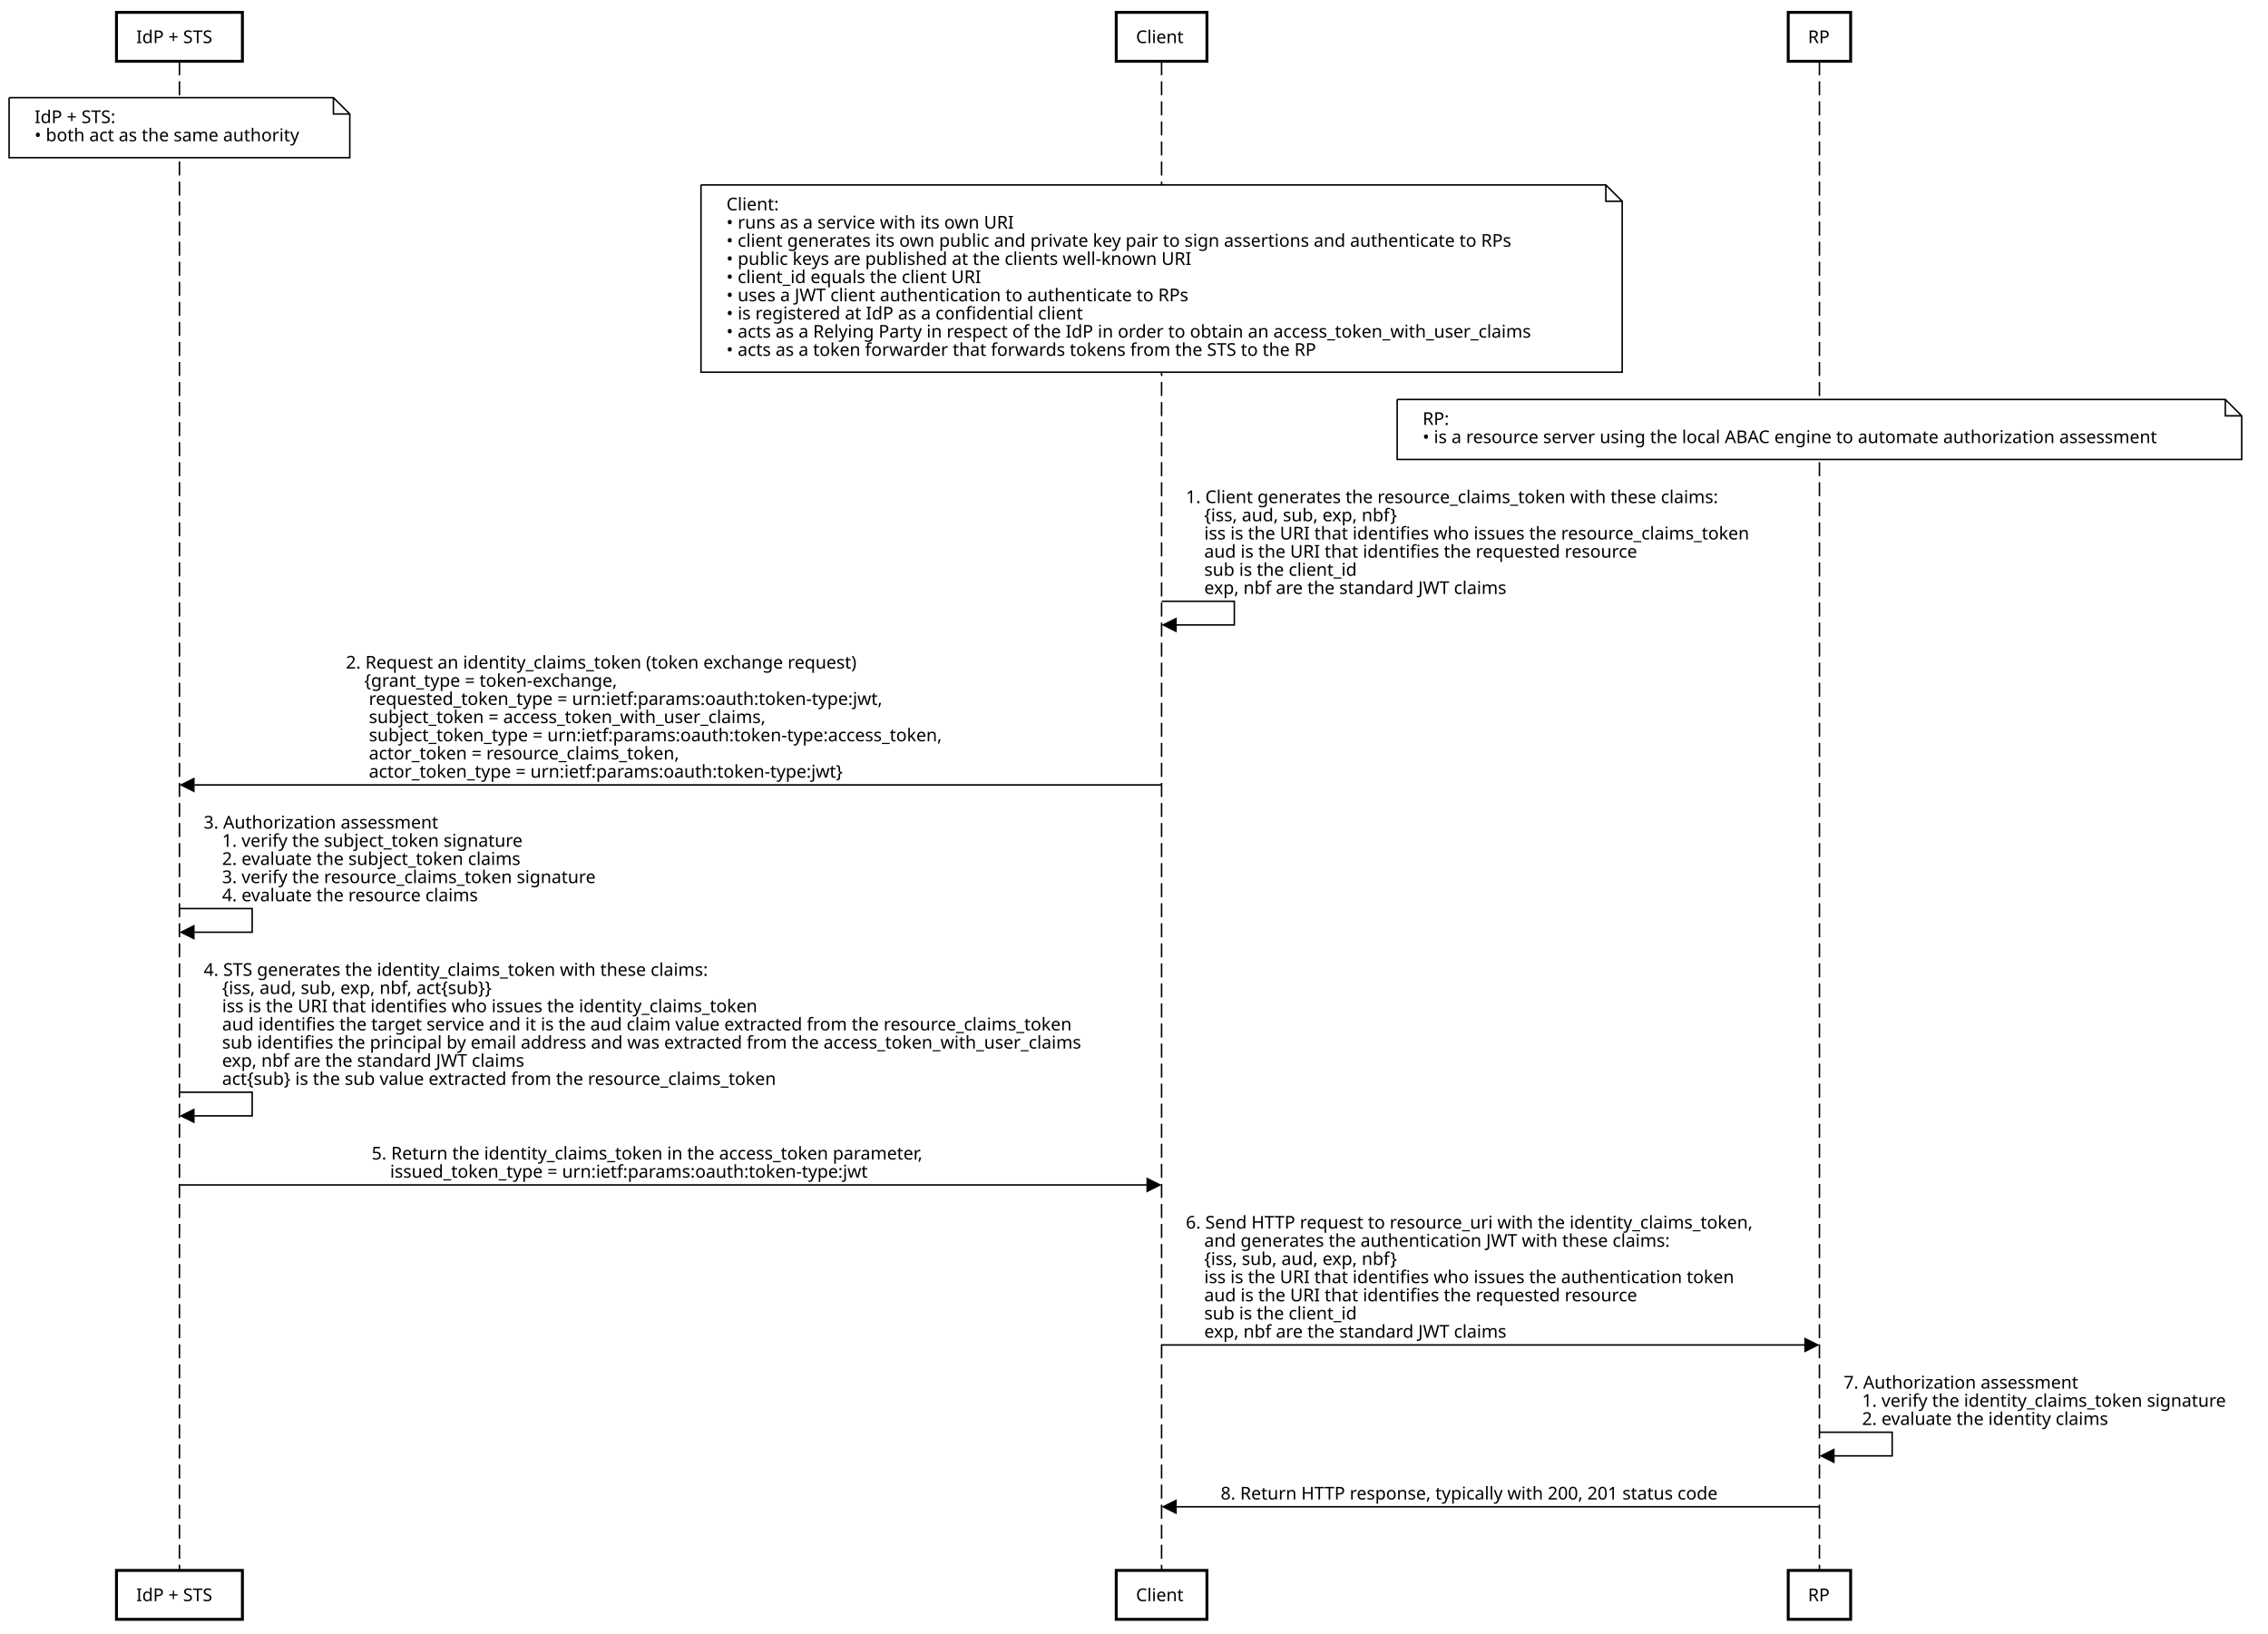
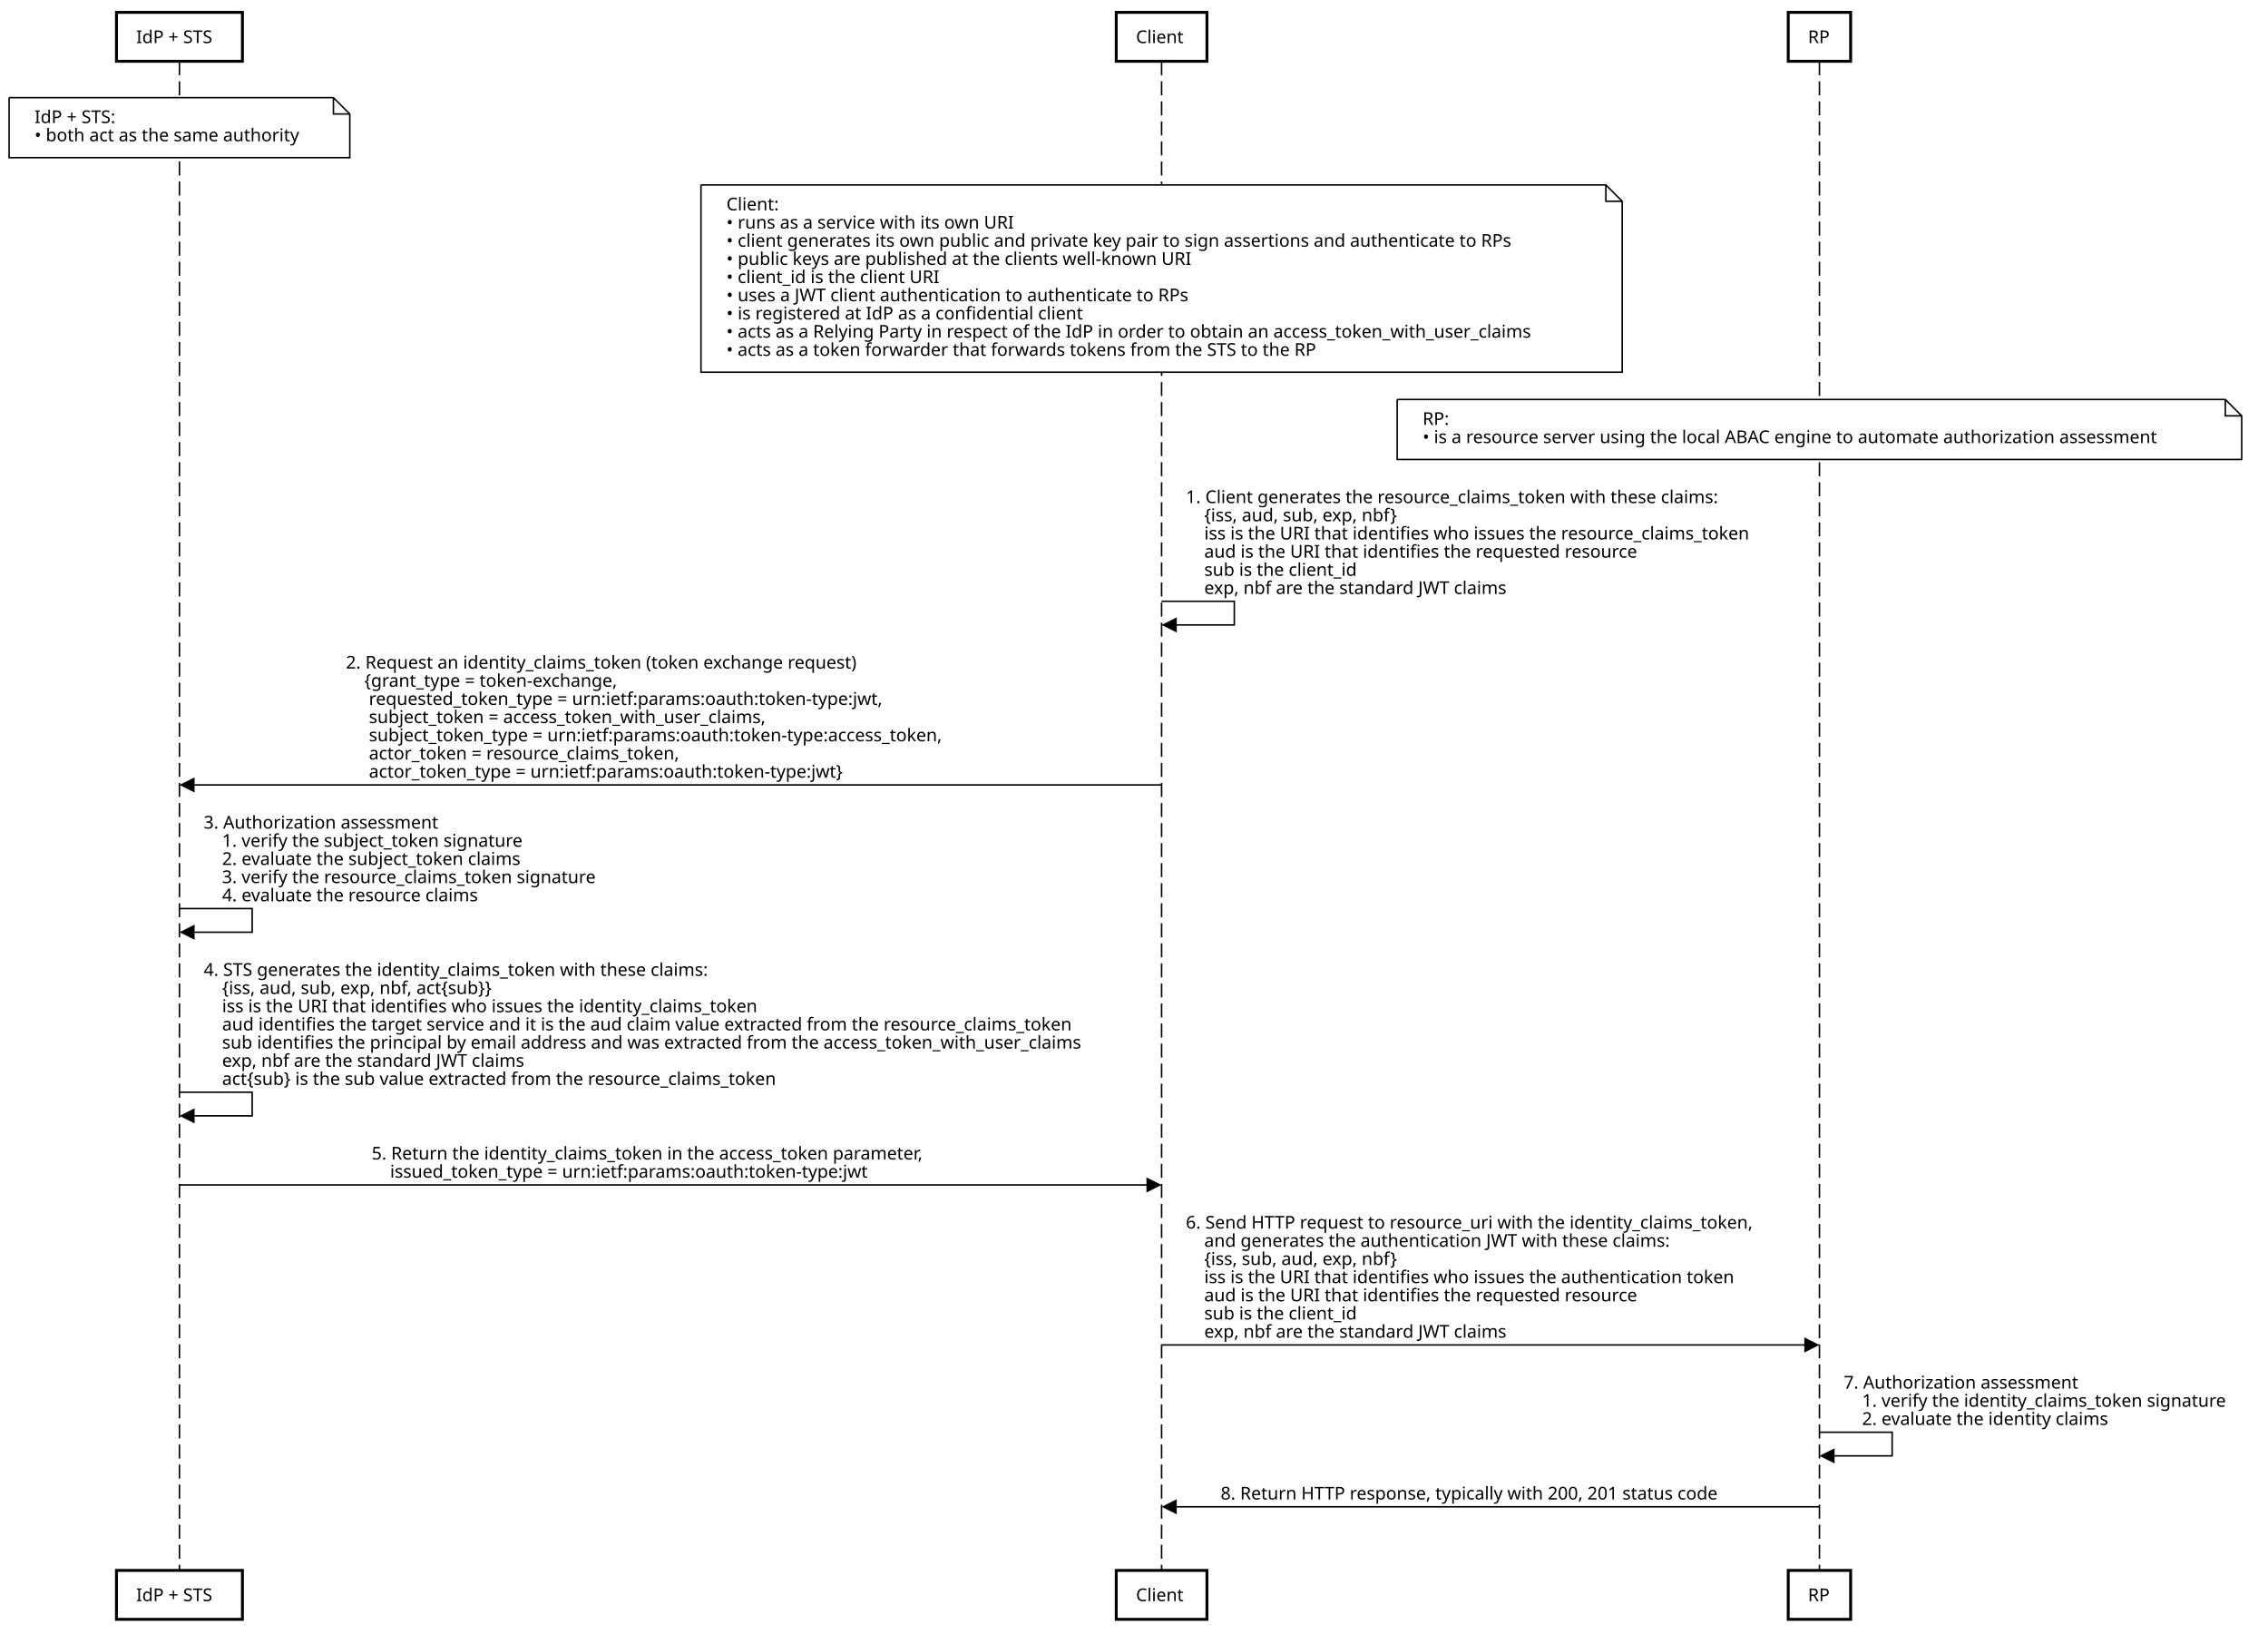
<svg xmlns="http://www.w3.org/2000/svg" version="1.1" width="1881" height="1355">
  <defs />
  <g>
    <g />
    <g />
    <g />
    <g />
    <g />
    <g />
    <g />
    <g />
    <g />
    <g />
    <g />
    <g />
    <g />
    <g />
    <g />
    <g />
    <g />
    <g />
    <g />
    <g />
    <g />
    <g />
    <g />
    <g />
    <g />
    <g />
    <g />
    <g />
    <g />
    <g />
    <g />
    <g />
    <g />
    <g />
    <g />
    <g />
    <g />
    <g />
    <g />
    <g />
    <g />
    <g />
    <g />
    <g />
    <g />
    <g />
    <g />
    <g />
    <g />
    <g />
    <g />
    <g />
    <g />
    <g />
    <g>
      <rect fill="white" stroke="none" x="0" y="0" width="1881" height="1355" />
    </g>
    <g />
    <g>
      <path fill="none" stroke="black" paint-order="fill stroke markers" d=" M 148.824 50.815 L 148.824 1302.343" stroke-miterlimit="10" stroke-width="1.257" stroke-dasharray="11.599,5.026" />
      <path fill="none" stroke="black" paint-order="fill stroke markers" d=" M 963.385 50.815 L 963.385 1302.343" stroke-miterlimit="10" stroke-width="1.257" stroke-dasharray="11.599,5.026" />
      <path fill="none" stroke="black" paint-order="fill stroke markers" d=" M 1508.978 50.815 L 1508.978 1302.343" stroke-miterlimit="10" stroke-width="1.257" stroke-dasharray="11.599,5.026" />
    </g>
    <g>
      <path fill="none" stroke="none" />
      <g>
        <path fill="white" stroke="black" paint-order="fill stroke markers" d=" M 96.597 10.253 L 201.051 10.253 L 201.051 50.815 L 96.597 50.815 L 96.597 10.253 Z" stroke-miterlimit="10" stroke-width="2.413" stroke-dasharray="" />
      </g>
      <g>
        <text fill="black" stroke="none" font-family="sans-serif" font-size="11pt" font-style="normal" font-weight="normal" text-decoration="normal" x="112.958" y="35.736" text-anchor="start" dominant-baseline="alphabetic" xml:space="preserve">IdP + STS</text>
      </g>
      <path fill="none" stroke="none" />
      <g>
        <path fill="white" stroke="black" paint-order="fill stroke markers" d=" M 925.775 10.253 L 1000.996 10.253 L 1000.996 50.815 L 925.775 50.815 L 925.775 10.253 Z" stroke-miterlimit="10" stroke-width="2.413" stroke-dasharray="" />
      </g>
      <g>
        <text fill="black" stroke="none" font-family="sans-serif" font-size="11pt" font-style="normal" font-weight="normal" text-decoration="normal" x="942.135" y="35.736" text-anchor="start" dominant-baseline="alphabetic" xml:space="preserve">Client</text>
      </g>
      <path fill="none" stroke="none" />
      <g>
        <path fill="white" stroke="black" paint-order="fill stroke markers" d=" M 1483.093 10.253 L 1534.864 10.253 L 1534.864 50.815 L 1483.093 50.815 L 1483.093 10.253 Z" stroke-miterlimit="10" stroke-width="2.413" stroke-dasharray="" />
      </g>
      <g>
        <text fill="black" stroke="none" font-family="sans-serif" font-size="11pt" font-style="normal" font-weight="normal" text-decoration="normal" x="1499.453" y="35.736" text-anchor="start" dominant-baseline="alphabetic" xml:space="preserve">RP</text>
      </g>
      <path fill="none" stroke="none" />
      <g>
        <path fill="white" stroke="black" paint-order="fill stroke markers" d=" M 96.597 1302.343 L 201.051 1302.343 L 201.051 1342.904 L 96.597 1342.904 L 96.597 1302.343 Z" stroke-miterlimit="10" stroke-width="2.413" stroke-dasharray="" />
      </g>
      <g>
        <text fill="black" stroke="none" font-family="sans-serif" font-size="11pt" font-style="normal" font-weight="normal" text-decoration="normal" x="112.958" y="1327.826" text-anchor="start" dominant-baseline="alphabetic" xml:space="preserve">IdP + STS</text>
      </g>
      <path fill="none" stroke="none" />
      <g>
        <path fill="white" stroke="black" paint-order="fill stroke markers" d=" M 925.775 1302.343 L 1000.996 1302.343 L 1000.996 1342.904 L 925.775 1342.904 L 925.775 1302.343 Z" stroke-miterlimit="10" stroke-width="2.413" stroke-dasharray="" />
      </g>
      <g>
        <text fill="black" stroke="none" font-family="sans-serif" font-size="11pt" font-style="normal" font-weight="normal" text-decoration="normal" x="942.135" y="1327.826" text-anchor="start" dominant-baseline="alphabetic" xml:space="preserve">Client</text>
      </g>
      <path fill="none" stroke="none" />
      <g>
        <path fill="white" stroke="black" paint-order="fill stroke markers" d=" M 1483.093 1302.343 L 1534.864 1302.343 L 1534.864 1342.904 L 1483.093 1342.904 L 1483.093 1302.343 Z" stroke-miterlimit="10" stroke-width="2.413" stroke-dasharray="" />
      </g>
      <g>
        <text fill="black" stroke="none" font-family="sans-serif" font-size="11pt" font-style="normal" font-weight="normal" text-decoration="normal" x="1499.453" y="1327.826" text-anchor="start" dominant-baseline="alphabetic" xml:space="preserve">RP</text>
      </g>
    </g>
    <g>
      <path fill="white" stroke="black" paint-order="fill stroke markers" d=" M 7.539 80.972 L 276.539 80.972 L 290.11 94.543 L 290.11 130.732 L 7.539 130.732 L 7.539 80.972 M 276.539 80.972 L 276.539 94.543 L 290.11 94.543" stroke-miterlimit="10" stroke-width="1.257" stroke-dasharray="" />
      <g>
        <text fill="black" stroke="none" font-family="sans-serif" font-size="11pt" font-style="normal" font-weight="normal" text-decoration="normal" x="28.649" y="102.082" text-anchor="start" dominant-baseline="alphabetic" xml:space="preserve">IdP + STS:</text>
        <text fill="black" stroke="none" font-family="sans-serif" font-size="11pt" font-style="normal" font-weight="normal" text-decoration="normal" x="28.649" y="117.161" text-anchor="start" dominant-baseline="alphabetic" xml:space="preserve">• both act as the same authority</text>
      </g>
      <path fill="white" stroke="black" paint-order="fill stroke markers" d=" M 581.367 153.35 L 1331.833 153.35 L 1345.404 166.921 L 1345.404 308.66 L 581.367 308.66 L 581.367 153.35 M 1331.833 153.35 L 1331.833 166.921 L 1345.404 166.921" stroke-miterlimit="10" stroke-width="1.257" stroke-dasharray="" />
      <g>
        <text fill="black" stroke="none" font-family="sans-serif" font-size="11pt" font-style="normal" font-weight="normal" text-decoration="normal" x="602.477" y="174.46" text-anchor="start" dominant-baseline="alphabetic" xml:space="preserve">Client:</text>
        <text fill="black" stroke="none" font-family="sans-serif" font-size="11pt" font-style="normal" font-weight="normal" text-decoration="normal" x="602.477" y="189.539" text-anchor="start" dominant-baseline="alphabetic" xml:space="preserve">• runs as a service with its own URI</text>
        <text fill="black" stroke="none" font-family="sans-serif" font-size="11pt" font-style="normal" font-weight="normal" text-decoration="normal" x="602.477" y="204.617" text-anchor="start" dominant-baseline="alphabetic" xml:space="preserve">• client generates its own public and private key pair to sign assertions and authenticate to RPs</text>
        <text fill="black" stroke="none" font-family="sans-serif" font-size="11pt" font-style="normal" font-weight="normal" text-decoration="normal" x="602.477" y="219.696" text-anchor="start" dominant-baseline="alphabetic" xml:space="preserve">• public keys are published at the clients well-known URI</text>
-         <text fill="black" stroke="none" font-family="sans-serif" font-size="11pt" font-style="normal" font-weight="normal" text-decoration="normal" x="602.477" y="234.775" text-anchor="start" dominant-baseline="alphabetic" xml:space="preserve">• client_id equals the client URI</text>
+         <text fill="black" stroke="none" font-family="sans-serif" font-size="11pt" font-style="normal" font-weight="normal" text-decoration="normal" x="602.477" y="234.775" text-anchor="start" dominant-baseline="alphabetic" xml:space="preserve">• client_id is the client URI</text>
        <text fill="black" stroke="none" font-family="sans-serif" font-size="11pt" font-style="normal" font-weight="normal" text-decoration="normal" x="602.477" y="249.853" text-anchor="start" dominant-baseline="alphabetic" xml:space="preserve">• uses a JWT client authentication to authenticate to RPs</text>
        <text fill="black" stroke="none" font-family="sans-serif" font-size="11pt" font-style="normal" font-weight="normal" text-decoration="normal" x="602.477" y="264.932" text-anchor="start" dominant-baseline="alphabetic" xml:space="preserve">• is registered at IdP as a confidential client</text>
        <text fill="black" stroke="none" font-family="sans-serif" font-size="11pt" font-style="normal" font-weight="normal" text-decoration="normal" x="602.477" y="280.011" text-anchor="start" dominant-baseline="alphabetic" xml:space="preserve">• acts as a Relying Party in respect of the IdP in order to obtain an access_token_with_user_claims</text>
        <text fill="black" stroke="none" font-family="sans-serif" font-size="11pt" font-style="normal" font-weight="normal" text-decoration="normal" x="602.477" y="295.089" text-anchor="start" dominant-baseline="alphabetic" xml:space="preserve">• acts as a token forwarder that forwards tokens from the STS to the RP</text>
      </g>
      <path fill="white" stroke="black" paint-order="fill stroke markers" d=" M 1158.777 331.278 L 1845.609 331.278 L 1859.18 344.849 L 1859.18 381.037 L 1158.777 381.037 L 1158.777 331.278 M 1845.609 331.278 L 1845.609 344.849 L 1859.18 344.849" stroke-miterlimit="10" stroke-width="1.257" stroke-dasharray="" />
      <g>
        <text fill="black" stroke="none" font-family="sans-serif" font-size="11pt" font-style="normal" font-weight="normal" text-decoration="normal" x="1179.887" y="352.388" text-anchor="start" dominant-baseline="alphabetic" xml:space="preserve">RP:</text>
        <text fill="black" stroke="none" font-family="sans-serif" font-size="11pt" font-style="normal" font-weight="normal" text-decoration="normal" x="1179.887" y="367.467" text-anchor="start" dominant-baseline="alphabetic" xml:space="preserve">• is a resource server using the local ABAC engine to automate authorization assessment</text>
      </g>
      <g>
        <g>
          <rect fill="white" stroke="none" x="981.228" y="403.655" width="482.29" height="19.602" />
        </g>
        <g>
          <rect fill="white" stroke="none" x="981.228" y="418.734" width="202.99" height="19.602" />
        </g>
        <g>
          <rect fill="white" stroke="none" x="981.228" y="433.813" width="509.024" height="19.602" />
        </g>
        <g>
          <rect fill="white" stroke="none" x="981.228" y="448.891" width="408.207" height="19.602" />
        </g>
        <g>
          <rect fill="white" stroke="none" x="981.228" y="463.97" width="160.324" height="19.602" />
        </g>
        <g>
          <rect fill="white" stroke="none" x="981.228" y="479.049" width="294.257" height="19.602" />
        </g>
        <text fill="black" stroke="none" font-family="sans-serif" font-size="11pt" font-style="normal" font-weight="normal" text-decoration="normal" x="983.49" y="417.226" text-anchor="start" dominant-baseline="alphabetic" xml:space="preserve">1. Client generates the resource_claims_token with these claims:</text>
        <text fill="black" stroke="none" font-family="sans-serif" font-size="11pt" font-style="normal" font-weight="normal" text-decoration="normal" x="983.49" y="432.305" text-anchor="start" dominant-baseline="alphabetic" xml:space="preserve">    {iss, aud, sub, exp, nbf}</text>
        <text fill="black" stroke="none" font-family="sans-serif" font-size="11pt" font-style="normal" font-weight="normal" text-decoration="normal" x="983.49" y="447.384" text-anchor="start" dominant-baseline="alphabetic" xml:space="preserve">    iss is the URI that identifies who issues the resource_claims_token</text>
        <text fill="black" stroke="none" font-family="sans-serif" font-size="11pt" font-style="normal" font-weight="normal" text-decoration="normal" x="983.49" y="462.462" text-anchor="start" dominant-baseline="alphabetic" xml:space="preserve">    aud is the URI that identifies the requested resource</text>
        <text fill="black" stroke="none" font-family="sans-serif" font-size="11pt" font-style="normal" font-weight="normal" text-decoration="normal" x="983.49" y="477.541" text-anchor="start" dominant-baseline="alphabetic" xml:space="preserve">    sub is the client_id</text>
        <text fill="black" stroke="none" font-family="sans-serif" font-size="11pt" font-style="normal" font-weight="normal" text-decoration="normal" x="983.49" y="492.619" text-anchor="start" dominant-baseline="alphabetic" xml:space="preserve">    exp, nbf are the standard JWT claims</text>
      </g>
      <g>
        <path fill="none" stroke="black" paint-order="fill stroke markers" d=" M 963.385 498.651 L 1023.7 498.651 L 1023.7 518.253 L 975.8 518.253" stroke-miterlimit="10" stroke-width="1.257" stroke-dasharray="" />
        <g transform="translate(963.3853,518.2532) translate(-963.3853,-518.2532)">
          <path fill="black" stroke="none" paint-order="stroke fill markers" d=" M 975.951 511.97 L 963.385 518.253 L 975.951 524.536 Z" />
        </g>
      </g>
      <g>
        <g>
          <rect fill="white" stroke="none" x="284.61" y="540.871" width="462.74" height="19.602" />
        </g>
        <g>
          <rect fill="white" stroke="none" x="284.61" y="555.95" width="255.84" height="19.602" />
        </g>
        <g>
          <rect fill="white" stroke="none" x="284.61" y="571.028" width="487.957" height="19.602" />
        </g>
        <g>
          <rect fill="white" stroke="none" x="284.61" y="586.107" width="385.857" height="19.602" />
        </g>
        <g>
          <rect fill="white" stroke="none" x="284.61" y="601.186" width="542.99" height="19.602" />
        </g>
        <g>
          <rect fill="white" stroke="none" x="284.61" y="616.264" width="306.707" height="19.602" />
        </g>
        <g>
          <rect fill="white" stroke="none" x="284.61" y="631.343" width="456.29" height="19.602" />
        </g>
        <text fill="black" stroke="none" font-family="sans-serif" font-size="11pt" font-style="normal" font-weight="normal" text-decoration="normal" x="286.872" y="554.442" text-anchor="start" dominant-baseline="alphabetic" xml:space="preserve">2. Request an identity_claims_token (token exchange request)</text>
        <text fill="black" stroke="none" font-family="sans-serif" font-size="11pt" font-style="normal" font-weight="normal" text-decoration="normal" x="286.872" y="569.521" text-anchor="start" dominant-baseline="alphabetic" xml:space="preserve">    {grant_type = token-exchange,</text>
        <text fill="black" stroke="none" font-family="sans-serif" font-size="11pt" font-style="normal" font-weight="normal" text-decoration="normal" x="286.872" y="584.599" text-anchor="start" dominant-baseline="alphabetic" xml:space="preserve">     requested_token_type = urn:ietf:params:oauth:token-type:jwt,</text>
        <text fill="black" stroke="none" font-family="sans-serif" font-size="11pt" font-style="normal" font-weight="normal" text-decoration="normal" x="286.872" y="599.678" text-anchor="start" dominant-baseline="alphabetic" xml:space="preserve">     subject_token = access_token_with_user_claims,</text>
        <text fill="black" stroke="none" font-family="sans-serif" font-size="11pt" font-style="normal" font-weight="normal" text-decoration="normal" x="286.872" y="614.757" text-anchor="start" dominant-baseline="alphabetic" xml:space="preserve">     subject_token_type = urn:ietf:params:oauth:token-type:access_token,</text>
        <text fill="black" stroke="none" font-family="sans-serif" font-size="11pt" font-style="normal" font-weight="normal" text-decoration="normal" x="286.872" y="629.835" text-anchor="start" dominant-baseline="alphabetic" xml:space="preserve">     actor_token = resource_claims_token,</text>
        <text fill="black" stroke="none" font-family="sans-serif" font-size="11pt" font-style="normal" font-weight="normal" text-decoration="normal" x="286.872" y="644.914" text-anchor="start" dominant-baseline="alphabetic" xml:space="preserve">     actor_token_type = urn:ietf:params:oauth:token-type:jwt}</text>
      </g>
      <g>
        <path fill="none" stroke="black" paint-order="fill stroke markers" d=" M 963.385 650.945 L 161.239 650.945" stroke-miterlimit="10" stroke-width="1.257" stroke-dasharray="" />
        <g transform="translate(148.8244,650.9453) translate(-148.8244,-650.9453)">
          <path fill="black" stroke="none" paint-order="stroke fill markers" d=" M 161.39 644.663 L 148.824 650.945 L 161.39 657.228 Z" />
        </g>
      </g>
      <g>
        <g>
          <rect fill="white" stroke="none" x="166.668" y="673.563" width="213.14" height="19.602" />
        </g>
        <g>
          <rect fill="white" stroke="none" x="166.668" y="688.642" width="292.057" height="19.602" />
        </g>
        <g>
          <rect fill="white" stroke="none" x="166.668" y="703.721" width="292.524" height="19.602" />
        </g>
        <g>
          <rect fill="white" stroke="none" x="166.668" y="718.799" width="356.857" height="19.602" />
        </g>
        <g>
          <rect fill="white" stroke="none" x="166.668" y="733.878" width="259.124" height="19.602" />
        </g>
        <text fill="black" stroke="none" font-family="sans-serif" font-size="11pt" font-style="normal" font-weight="normal" text-decoration="normal" x="168.929" y="687.134" text-anchor="start" dominant-baseline="alphabetic" xml:space="preserve">3. Authorization assessment</text>
        <text fill="black" stroke="none" font-family="sans-serif" font-size="11pt" font-style="normal" font-weight="normal" text-decoration="normal" x="168.929" y="702.213" text-anchor="start" dominant-baseline="alphabetic" xml:space="preserve">    1. verify the subject_token signature</text>
        <text fill="black" stroke="none" font-family="sans-serif" font-size="11pt" font-style="normal" font-weight="normal" text-decoration="normal" x="168.929" y="717.291" text-anchor="start" dominant-baseline="alphabetic" xml:space="preserve">    2. evaluate the subject_token claims</text>
        <text fill="black" stroke="none" font-family="sans-serif" font-size="11pt" font-style="normal" font-weight="normal" text-decoration="normal" x="168.929" y="732.37" text-anchor="start" dominant-baseline="alphabetic" xml:space="preserve">    3. verify the resource_claims_token signature</text>
        <text fill="black" stroke="none" font-family="sans-serif" font-size="11pt" font-style="normal" font-weight="normal" text-decoration="normal" x="168.929" y="747.449" text-anchor="start" dominant-baseline="alphabetic" xml:space="preserve">    4. evaluate the resource claims </text>
      </g>
      <g>
        <path fill="none" stroke="black" paint-order="fill stroke markers" d=" M 148.824 753.48 L 209.139 753.48 L 209.139 773.082 L 161.239 773.082" stroke-miterlimit="10" stroke-width="1.257" stroke-dasharray="" />
        <g transform="translate(148.8244,773.0823) translate(-148.8244,-773.0823)">
          <path fill="black" stroke="none" paint-order="stroke fill markers" d=" M 161.39 766.8 L 148.824 773.082 L 161.39 779.365 Z" />
        </g>
      </g>
      <g>
        <g>
          <rect fill="white" stroke="none" x="166.668" y="795.7" width="459.89" height="19.602" />
        </g>
        <g>
          <rect fill="white" stroke="none" x="166.668" y="810.779" width="280.057" height="19.602" />
        </g>
        <g>
          <rect fill="white" stroke="none" x="166.668" y="825.858" width="501.524" height="19.602" />
        </g>
        <g>
          <rect fill="white" stroke="none" x="166.668" y="840.936" width="784.99" height="19.602" />
        </g>
        <g>
          <rect fill="white" stroke="none" x="166.668" y="856.015" width="791.44" height="19.602" />
        </g>
        <g>
          <rect fill="white" stroke="none" x="166.668" y="871.094" width="294.257" height="19.602" />
        </g>
        <g>
          <rect fill="white" stroke="none" x="166.668" y="886.172" width="525.424" height="19.602" />
        </g>
        <text fill="black" stroke="none" font-family="sans-serif" font-size="11pt" font-style="normal" font-weight="normal" text-decoration="normal" x="168.929" y="809.271" text-anchor="start" dominant-baseline="alphabetic" xml:space="preserve">4. STS generates the identity_claims_token with these claims:</text>
        <text fill="black" stroke="none" font-family="sans-serif" font-size="11pt" font-style="normal" font-weight="normal" text-decoration="normal" x="168.929" y="824.35" text-anchor="start" dominant-baseline="alphabetic" xml:space="preserve">    {iss, aud, sub, exp, nbf, act{sub}}</text>
        <text fill="black" stroke="none" font-family="sans-serif" font-size="11pt" font-style="normal" font-weight="normal" text-decoration="normal" x="168.929" y="839.428" text-anchor="start" dominant-baseline="alphabetic" xml:space="preserve">    iss is the URI that identifies who issues the identity_claims_token</text>
        <text fill="black" stroke="none" font-family="sans-serif" font-size="11pt" font-style="normal" font-weight="normal" text-decoration="normal" x="168.929" y="854.507" text-anchor="start" dominant-baseline="alphabetic" xml:space="preserve">    aud identifies the target service and it is the aud claim value extracted from the resource_claims_token</text>
        <text fill="black" stroke="none" font-family="sans-serif" font-size="11pt" font-style="normal" font-weight="normal" text-decoration="normal" x="168.929" y="869.586" text-anchor="start" dominant-baseline="alphabetic" xml:space="preserve">    sub identifies the principal by email address and was extracted from the access_token_with_user_claims</text>
        <text fill="black" stroke="none" font-family="sans-serif" font-size="11pt" font-style="normal" font-weight="normal" text-decoration="normal" x="168.929" y="884.664" text-anchor="start" dominant-baseline="alphabetic" xml:space="preserve">    exp, nbf are the standard JWT claims</text>
        <text fill="black" stroke="none" font-family="sans-serif" font-size="11pt" font-style="normal" font-weight="normal" text-decoration="normal" x="168.929" y="899.743" text-anchor="start" dominant-baseline="alphabetic" xml:space="preserve">    act{sub} is the sub value extracted from the resource_claims_token</text>
      </g>
      <g>
        <path fill="none" stroke="black" paint-order="fill stroke markers" d=" M 148.824 905.774 L 209.139 905.774 L 209.139 925.377 L 161.239 925.377" stroke-miterlimit="10" stroke-width="1.257" stroke-dasharray="" />
        <g transform="translate(148.8244,925.3767) translate(-148.8244,-925.3767)">
          <path fill="black" stroke="none" paint-order="stroke fill markers" d=" M 161.39 919.094 L 148.824 925.377 L 161.39 931.659 Z" />
        </g>
      </g>
      <g>
        <g>
          <rect fill="white" stroke="none" x="305.985" y="947.995" width="500.24" height="19.602" />
        </g>
        <g>
          <rect fill="white" stroke="none" x="305.985" y="963.073" width="451.507" height="19.602" />
        </g>
        <text fill="black" stroke="none" font-family="sans-serif" font-size="11pt" font-style="normal" font-weight="normal" text-decoration="normal" x="308.247" y="961.565" text-anchor="start" dominant-baseline="alphabetic" xml:space="preserve">5. Return the identity_claims_token in the access_token parameter,</text>
        <text fill="black" stroke="none" font-family="sans-serif" font-size="11pt" font-style="normal" font-weight="normal" text-decoration="normal" x="308.247" y="976.644" text-anchor="start" dominant-baseline="alphabetic" xml:space="preserve">    issued_token_type = urn:ietf:params:oauth:token-type:jwt</text>
      </g>
      <g>
        <path fill="none" stroke="black" paint-order="fill stroke markers" d=" M 148.824 982.676 L 950.971 982.676" stroke-miterlimit="10" stroke-width="1.257" stroke-dasharray="" />
        <g transform="translate(963.3853,982.6756) translate(-963.3853,-982.6756)">
          <path fill="black" stroke="none" paint-order="stroke fill markers" d=" M 950.82 976.393 L 963.385 982.676 L 950.82 988.958 Z" />
        </g>
      </g>
      <g>
        <g>
          <rect fill="white" stroke="none" x="981.228" y="1005.294" width="509.907" height="19.602" />
        </g>
        <g>
          <rect fill="white" stroke="none" x="981.228" y="1020.372" width="440.157" height="19.602" />
        </g>
        <g>
          <rect fill="white" stroke="none" x="981.228" y="1035.451" width="202.99" height="19.602" />
        </g>
        <g>
          <rect fill="white" stroke="none" x="981.228" y="1050.529" width="495.024" height="19.602" />
        </g>
        <g>
          <rect fill="white" stroke="none" x="981.228" y="1065.608" width="408.207" height="19.602" />
        </g>
        <g>
          <rect fill="white" stroke="none" x="981.228" y="1080.687" width="160.324" height="19.602" />
        </g>
        <g>
          <rect fill="white" stroke="none" x="981.228" y="1095.765" width="294.257" height="19.602" />
        </g>
        <text fill="black" stroke="none" font-family="sans-serif" font-size="11pt" font-style="normal" font-weight="normal" text-decoration="normal" x="983.49" y="1018.864" text-anchor="start" dominant-baseline="alphabetic" xml:space="preserve">6. Send HTTP request to resource_uri with the identity_claims_token,</text>
        <text fill="black" stroke="none" font-family="sans-serif" font-size="11pt" font-style="normal" font-weight="normal" text-decoration="normal" x="983.49" y="1033.943" text-anchor="start" dominant-baseline="alphabetic" xml:space="preserve">    and generates the authentication JWT with these claims:</text>
        <text fill="black" stroke="none" font-family="sans-serif" font-size="11pt" font-style="normal" font-weight="normal" text-decoration="normal" x="983.49" y="1049.022" text-anchor="start" dominant-baseline="alphabetic" xml:space="preserve">    {iss, sub, aud, exp, nbf}</text>
        <text fill="black" stroke="none" font-family="sans-serif" font-size="11pt" font-style="normal" font-weight="normal" text-decoration="normal" x="983.49" y="1064.1" text-anchor="start" dominant-baseline="alphabetic" xml:space="preserve">    iss is the URI that identifies who issues the authentication token</text>
        <text fill="black" stroke="none" font-family="sans-serif" font-size="11pt" font-style="normal" font-weight="normal" text-decoration="normal" x="983.49" y="1079.179" text-anchor="start" dominant-baseline="alphabetic" xml:space="preserve">    aud is the URI that identifies the requested resource</text>
        <text fill="black" stroke="none" font-family="sans-serif" font-size="11pt" font-style="normal" font-weight="normal" text-decoration="normal" x="983.49" y="1094.258" text-anchor="start" dominant-baseline="alphabetic" xml:space="preserve">    sub is the client_id</text>
        <text fill="black" stroke="none" font-family="sans-serif" font-size="11pt" font-style="normal" font-weight="normal" text-decoration="normal" x="983.49" y="1109.336" text-anchor="start" dominant-baseline="alphabetic" xml:space="preserve">    exp, nbf are the standard JWT claims</text>
      </g>
      <g>
        <path fill="none" stroke="black" paint-order="fill stroke markers" d=" M 963.385 1115.368 L 1496.564 1115.368" stroke-miterlimit="10" stroke-width="1.257" stroke-dasharray="" />
        <g transform="translate(1508.978,1115.368) translate(-1508.978,-1115.368)">
          <path fill="black" stroke="none" paint-order="stroke fill markers" d=" M 1496.413 1109.085 L 1508.978 1115.368 L 1496.413 1121.65 Z" />
        </g>
      </g>
      <g>
        <g>
          <rect fill="white" stroke="none" x="1526.821" y="1137.986" width="213.14" height="19.602" />
        </g>
        <g>
          <rect fill="white" stroke="none" x="1526.821" y="1153.064" width="349.357" height="19.602" />
        </g>
        <g>
          <rect fill="white" stroke="none" x="1526.821" y="1168.143" width="246.957" height="19.602" />
        </g>
        <text fill="black" stroke="none" font-family="sans-serif" font-size="11pt" font-style="normal" font-weight="normal" text-decoration="normal" x="1529.083" y="1151.556" text-anchor="start" dominant-baseline="alphabetic" xml:space="preserve">7. Authorization assessment</text>
        <text fill="black" stroke="none" font-family="sans-serif" font-size="11pt" font-style="normal" font-weight="normal" text-decoration="normal" x="1529.083" y="1166.635" text-anchor="start" dominant-baseline="alphabetic" xml:space="preserve">    1. verify the identity_claims_token signature</text>
        <text fill="black" stroke="none" font-family="sans-serif" font-size="11pt" font-style="normal" font-weight="normal" text-decoration="normal" x="1529.083" y="1181.714" text-anchor="start" dominant-baseline="alphabetic" xml:space="preserve">    2. evaluate the identity claims</text>
      </g>
      <g>
        <path fill="none" stroke="black" paint-order="fill stroke markers" d=" M 1508.978 1187.745 L 1569.293 1187.745 L 1569.293 1207.347 L 1521.393 1207.347" stroke-miterlimit="10" stroke-width="1.257" stroke-dasharray="" />
        <g transform="translate(1508.978,1207.347) translate(-1508.978,-1207.347)">
          <path fill="black" stroke="none" paint-order="stroke fill markers" d=" M 1521.544 1201.065 L 1508.978 1207.347 L 1521.544 1213.63 Z" />
        </g>
      </g>
      <g>
        <g>
          <rect fill="white" stroke="none" x="1010.12" y="1229.965" width="452.124" height="19.602" />
        </g>
        <text fill="black" stroke="none" font-family="sans-serif" font-size="11pt" font-style="normal" font-weight="normal" text-decoration="normal" x="1012.382" y="1243.536" text-anchor="start" dominant-baseline="alphabetic" xml:space="preserve">8. Return HTTP response, typically with 200, 201 status code</text>
      </g>
      <g>
        <path fill="none" stroke="black" paint-order="fill stroke markers" d=" M 1508.978 1249.568 L 975.8 1249.568" stroke-miterlimit="10" stroke-width="1.257" stroke-dasharray="" />
        <g transform="translate(963.3853,1249.568) translate(-963.3853,-1249.568)">
          <path fill="black" stroke="none" paint-order="stroke fill markers" d=" M 975.951 1243.285 L 963.385 1249.568 L 975.951 1255.85 Z" />
        </g>
      </g>
    </g>
  </g>
</svg>
